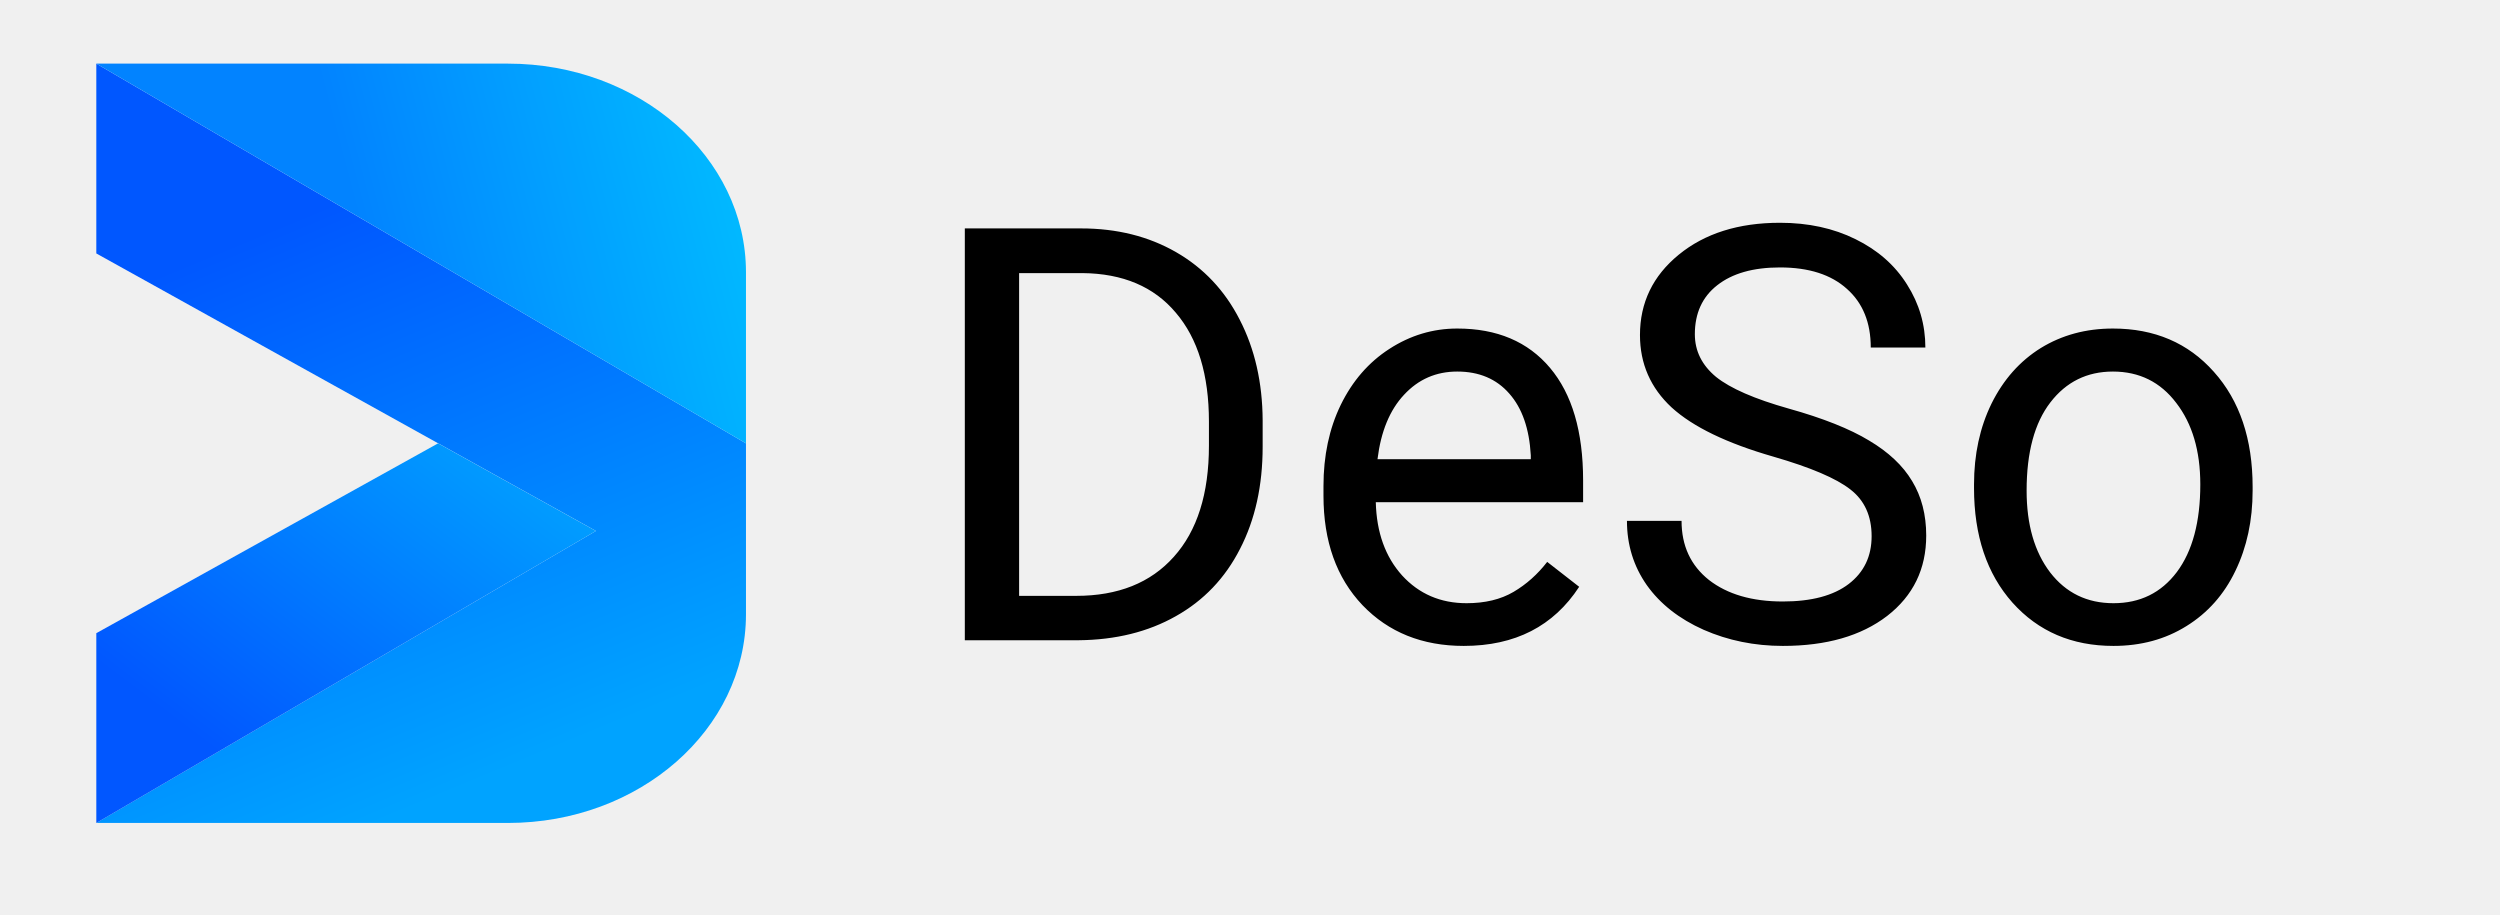
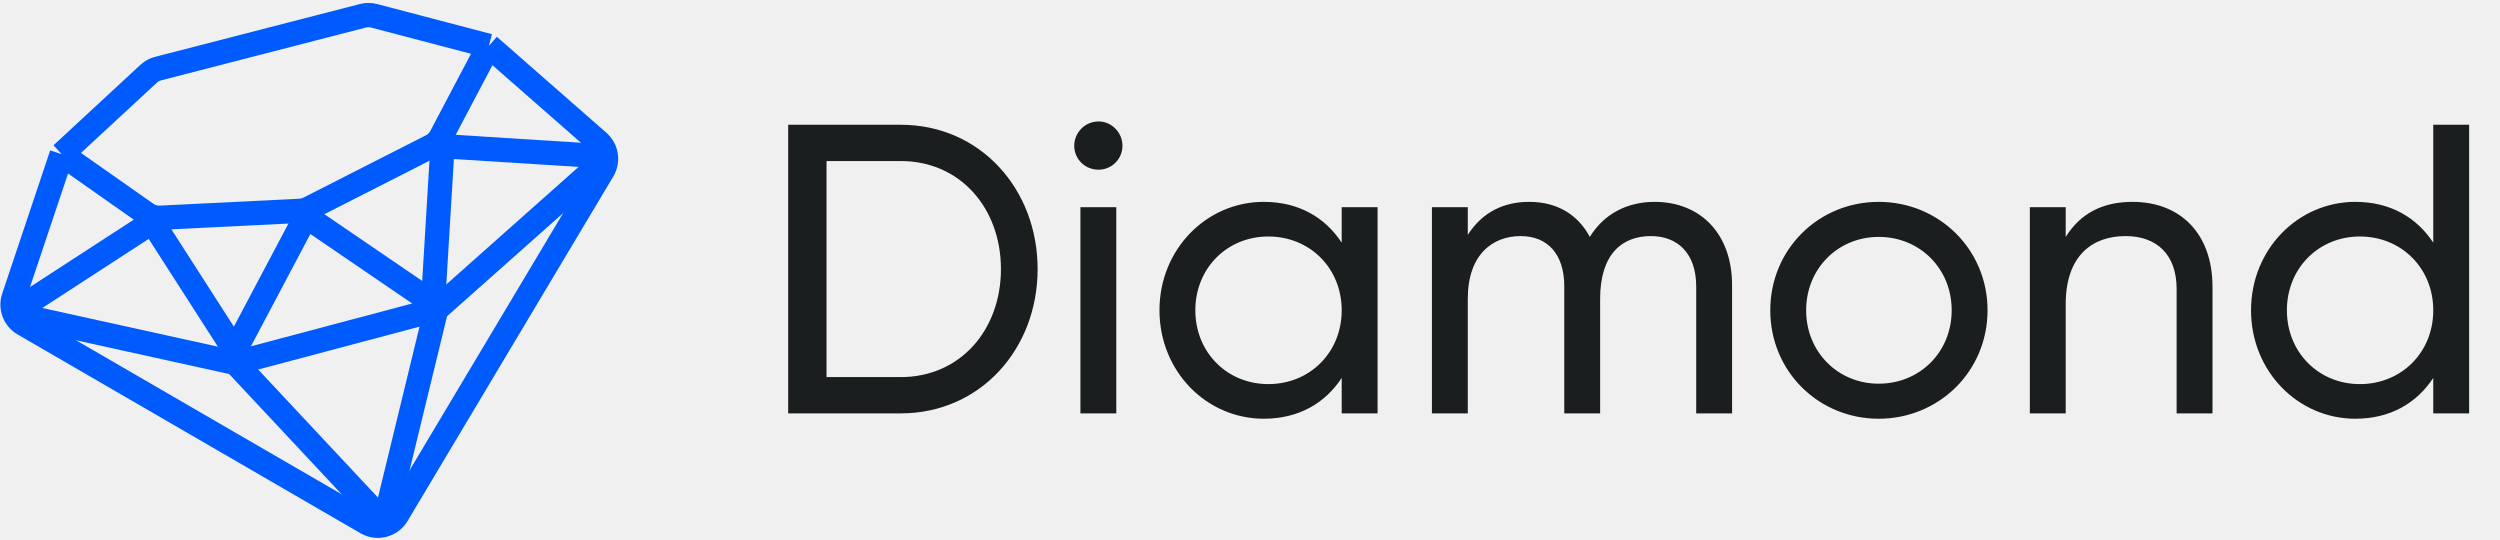
- <svg xmlns="http://www.w3.org/2000/svg" width="82" height="30" viewBox="0 0 82 30" fill="none">
-   <g clip-path="url(#clip0)">
-     <path d="M31.646 21V7.492H35.459C36.634 7.492 37.673 7.752 38.576 8.271C39.479 8.791 40.175 9.53 40.664 10.489C41.158 11.447 41.409 12.548 41.415 13.791V14.654C41.415 15.928 41.168 17.045 40.673 18.003C40.184 18.962 39.482 19.698 38.567 20.211C37.658 20.725 36.597 20.988 35.385 21H31.646ZM33.427 8.958V19.544H35.301C36.674 19.544 37.741 19.117 38.502 18.263C39.269 17.41 39.653 16.194 39.653 14.617V13.829C39.653 12.295 39.291 11.104 38.567 10.257C37.85 9.403 36.829 8.97 35.505 8.958H33.427ZM48.011 21.186C46.651 21.186 45.544 20.74 44.69 19.85C43.837 18.953 43.41 17.756 43.41 16.259V15.944C43.41 14.948 43.598 14.06 43.976 13.281C44.359 12.496 44.891 11.883 45.571 11.444C46.258 10.999 47 10.776 47.798 10.776C49.103 10.776 50.117 11.206 50.841 12.066C51.565 12.926 51.926 14.156 51.926 15.758V16.473H45.126C45.151 17.462 45.438 18.263 45.989 18.875C46.545 19.482 47.251 19.785 48.104 19.785C48.71 19.785 49.224 19.661 49.644 19.414C50.065 19.166 50.433 18.838 50.748 18.43L51.797 19.247C50.955 20.539 49.694 21.186 48.011 21.186ZM47.798 12.187C47.105 12.187 46.524 12.44 46.054 12.947C45.584 13.448 45.293 14.153 45.182 15.062H50.21V14.933C50.161 14.06 49.926 13.386 49.505 12.91C49.084 12.428 48.515 12.187 47.798 12.187ZM58.17 14.979C56.642 14.54 55.529 14.002 54.83 13.365C54.138 12.722 53.791 11.93 53.791 10.99C53.791 9.926 54.215 9.048 55.062 8.355C55.916 7.656 57.023 7.307 58.383 7.307C59.311 7.307 60.137 7.486 60.861 7.845C61.59 8.203 62.153 8.698 62.549 9.329C62.951 9.96 63.152 10.65 63.152 11.398H61.361C61.361 10.582 61.102 9.941 60.582 9.478C60.063 9.007 59.33 8.772 58.383 8.772C57.505 8.772 56.819 8.967 56.324 9.357C55.835 9.74 55.591 10.275 55.591 10.962C55.591 11.512 55.823 11.979 56.287 12.363C56.757 12.74 57.552 13.086 58.671 13.402C59.797 13.717 60.675 14.067 61.306 14.45C61.943 14.828 62.413 15.27 62.716 15.777C63.025 16.284 63.18 16.881 63.18 17.567C63.18 18.662 62.753 19.54 61.9 20.202C61.046 20.858 59.905 21.186 58.476 21.186C57.548 21.186 56.683 21.009 55.879 20.657C55.075 20.298 54.453 19.809 54.014 19.191C53.581 18.572 53.364 17.87 53.364 17.085H55.155C55.155 17.901 55.455 18.548 56.055 19.024C56.661 19.494 57.468 19.729 58.476 19.729C59.416 19.729 60.137 19.537 60.638 19.154C61.139 18.77 61.389 18.248 61.389 17.586C61.389 16.924 61.157 16.414 60.694 16.055C60.23 15.69 59.389 15.332 58.17 14.979ZM64.748 15.888C64.748 14.905 64.939 14.02 65.323 13.235C65.713 12.449 66.251 11.843 66.937 11.416C67.63 10.99 68.418 10.776 69.303 10.776C70.67 10.776 71.774 11.249 72.615 12.196C73.462 13.142 73.886 14.401 73.886 15.972V16.092C73.886 17.07 73.697 17.948 73.32 18.727C72.949 19.5 72.414 20.103 71.715 20.536C71.022 20.969 70.224 21.186 69.321 21.186C67.961 21.186 66.857 20.712 66.009 19.766C65.168 18.82 64.748 17.567 64.748 16.009V15.888ZM66.473 16.092C66.473 17.206 66.73 18.099 67.243 18.773C67.763 19.448 68.456 19.785 69.321 19.785C70.194 19.785 70.886 19.445 71.4 18.764C71.913 18.078 72.17 17.119 72.17 15.888C72.17 14.787 71.907 13.897 71.381 13.216C70.862 12.53 70.169 12.187 69.303 12.187C68.456 12.187 67.772 12.524 67.253 13.198C66.733 13.872 66.473 14.837 66.473 16.092Z" fill="black" />
-     <g clip-path="url(#clip1)">
-       <path d="M3.159 2.087V8.313L19.546 17.415L3.159 26.993H16.66C20.974 26.993 24.468 23.928 24.468 20.147V14.542L3.159 2.087Z" fill="url(#paint0_linear)" />
-       <path d="M3.159 2.087L24.468 14.542V8.933C24.468 5.152 20.971 2.087 16.66 2.087H3.159Z" fill="url(#paint1_linear)" />
-       <path d="M14.369 14.542L3.159 20.768V26.994L19.545 17.416L14.369 14.542Z" fill="url(#paint2_linear)" />
-     </g>
-   </g>
-   <defs>
-     <linearGradient id="paint0_linear" x1="8.398" y1="7.688" x2="15.809" y2="25.588" gradientUnits="userSpaceOnUse">
-       <stop stop-color="#0057FF" />
-       <stop offset="1" stop-color="#00A3FF" />
-     </linearGradient>
-     <linearGradient id="paint1_linear" x1="11.875" y1="7.815" x2="25.663" y2="4.173" gradientUnits="userSpaceOnUse">
-       <stop stop-color="#0283FF" />
-       <stop offset="1" stop-color="#01C2FF" />
-     </linearGradient>
-     <linearGradient id="paint2_linear" x1="7.136" y1="24.687" x2="26.446" y2="-0.937" gradientUnits="userSpaceOnUse">
-       <stop stop-color="#0157FF" />
-       <stop offset="1" stop-color="#00FFFF" />
-     </linearGradient>
-     <clipPath id="clip0">
-       <rect width="82" height="30" fill="white" />
-     </clipPath>
-     <clipPath id="clip1">
-       <rect width="21.591" height="25" fill="white" transform="translate(3 2)" />
-     </clipPath>
-   </defs>
+ <svg xmlns="http://www.w3.org/2000/svg" width="709" height="153" viewBox="0 0 709 153" fill="none">
+   <path d="M255.451 35.382H223.529V117.232H255.451C278.018 117.232 294.271 98.991 294.271 76.307C294.271 53.623 278.018 35.382 255.451 35.382ZM255.451 106.943H234.403V45.672H255.451C272.289 45.672 283.865 59.002 283.865 76.307C283.865 93.613 272.289 106.943 255.451 106.943ZM311.55 48.127C315.292 48.127 318.332 45.087 318.332 41.345C318.332 37.603 315.292 34.446 311.55 34.446C307.692 34.446 304.652 37.603 304.652 41.345C304.652 45.087 307.692 48.127 311.55 48.127ZM306.406 117.232H316.578V58.768H306.406V117.232ZM380.507 58.768V68.824C375.83 61.691 368.346 57.248 358.407 57.248C342.154 57.248 328.824 70.694 328.824 88C328.824 105.306 342.154 118.753 358.407 118.753C368.346 118.753 375.83 114.309 380.507 107.176V117.232H390.68V58.768H380.507ZM359.693 108.93C348.001 108.93 338.997 99.927 338.997 88C338.997 76.073 348.001 67.07 359.693 67.07C371.503 67.07 380.507 76.073 380.507 88C380.507 99.927 371.503 108.93 359.693 108.93ZM469.235 57.248C461.634 57.248 454.969 60.522 450.877 67.187C447.486 60.872 441.639 57.248 433.688 57.248C426.555 57.248 420.475 60.054 416.265 66.602V58.768H406.093V117.232H416.265V84.726C416.265 72.098 423.398 66.953 431.232 66.953C438.833 66.953 443.627 71.981 443.627 81.218V117.232H453.8V84.726C453.8 72.098 459.997 66.953 468.182 66.953C475.9 66.953 481.044 71.981 481.044 81.218V117.232H491.217V80.867C491.217 66.251 482.214 57.248 469.235 57.248ZM532.801 118.753C549.873 118.753 563.671 105.306 563.671 88C563.671 70.694 549.873 57.248 532.801 57.248C515.73 57.248 502.049 70.694 502.049 88C502.049 105.306 515.73 118.753 532.801 118.753ZM532.801 108.813C521.225 108.813 512.222 99.81 512.222 88C512.222 76.19 521.225 67.187 532.801 67.187C544.494 67.187 553.498 76.19 553.498 88C553.498 99.81 544.494 108.813 532.801 108.813ZM604.779 57.248C596.594 57.248 590.163 60.288 585.836 67.187V58.768H575.663V117.232H585.836V86.246C585.836 72.448 593.437 66.953 602.791 66.953C611.795 66.953 617.29 72.332 617.29 81.92V117.232H627.463V81.335C627.463 66.368 618.46 57.248 604.779 57.248ZM690.073 35.382V68.824C685.396 61.691 677.913 57.248 667.974 57.248C651.721 57.248 638.391 70.694 638.391 88C638.391 105.306 651.721 118.753 667.974 118.753C677.913 118.753 685.396 114.309 690.073 107.176V117.232H700.246V35.382H690.073ZM669.26 108.93C657.567 108.93 648.563 99.927 648.563 88C648.563 76.073 657.567 67.07 669.26 67.07C681.07 67.07 690.073 76.073 690.073 88C690.073 99.927 681.07 108.93 669.26 108.93Z" fill="#1B1E1E" />
+   <path d="M2.903 89.144L43.193 62.98L66.611 99.449L86.781 61.353L122.806 85.938L125.494 41.452L172.436 44.415" stroke="#005BFF" stroke-width="6.886" />
+   <path d="M17.502 43.734L42.131 20.936C42.903 20.222 43.841 19.71 44.86 19.447L102.917 4.478C103.966 4.207 105.067 4.21 106.115 4.485L138.64 13.023M17.502 43.734L41.522 60.607C42.679 61.42 44.075 61.824 45.487 61.754L85.033 59.796C85.927 59.752 86.801 59.52 87.598 59.114L122.339 41.449C123.509 40.854 124.466 39.911 125.079 38.749L138.64 13.023M17.502 43.734L3.887 84.365C2.928 87.225 4.114 90.365 6.724 91.878L103.973 148.254C106.98 149.998 110.83 149 112.612 146.016L170.977 48.279C172.549 45.646 172.016 42.266 169.71 40.245L138.64 13.023" stroke="#005BFF" stroke-width="6.886" />
+   <path d="M3.234 88.938L66.779 102.945L123.698 87.817L172.322 44.624" stroke="#005BFF" stroke-width="6.886" />
+   <path d="M66.774 102.95L108.365 147.401C108.653 147.708 109.167 147.573 109.266 147.164L123.695 87.801" stroke="#005BFF" stroke-width="6.886" />
</svg>
